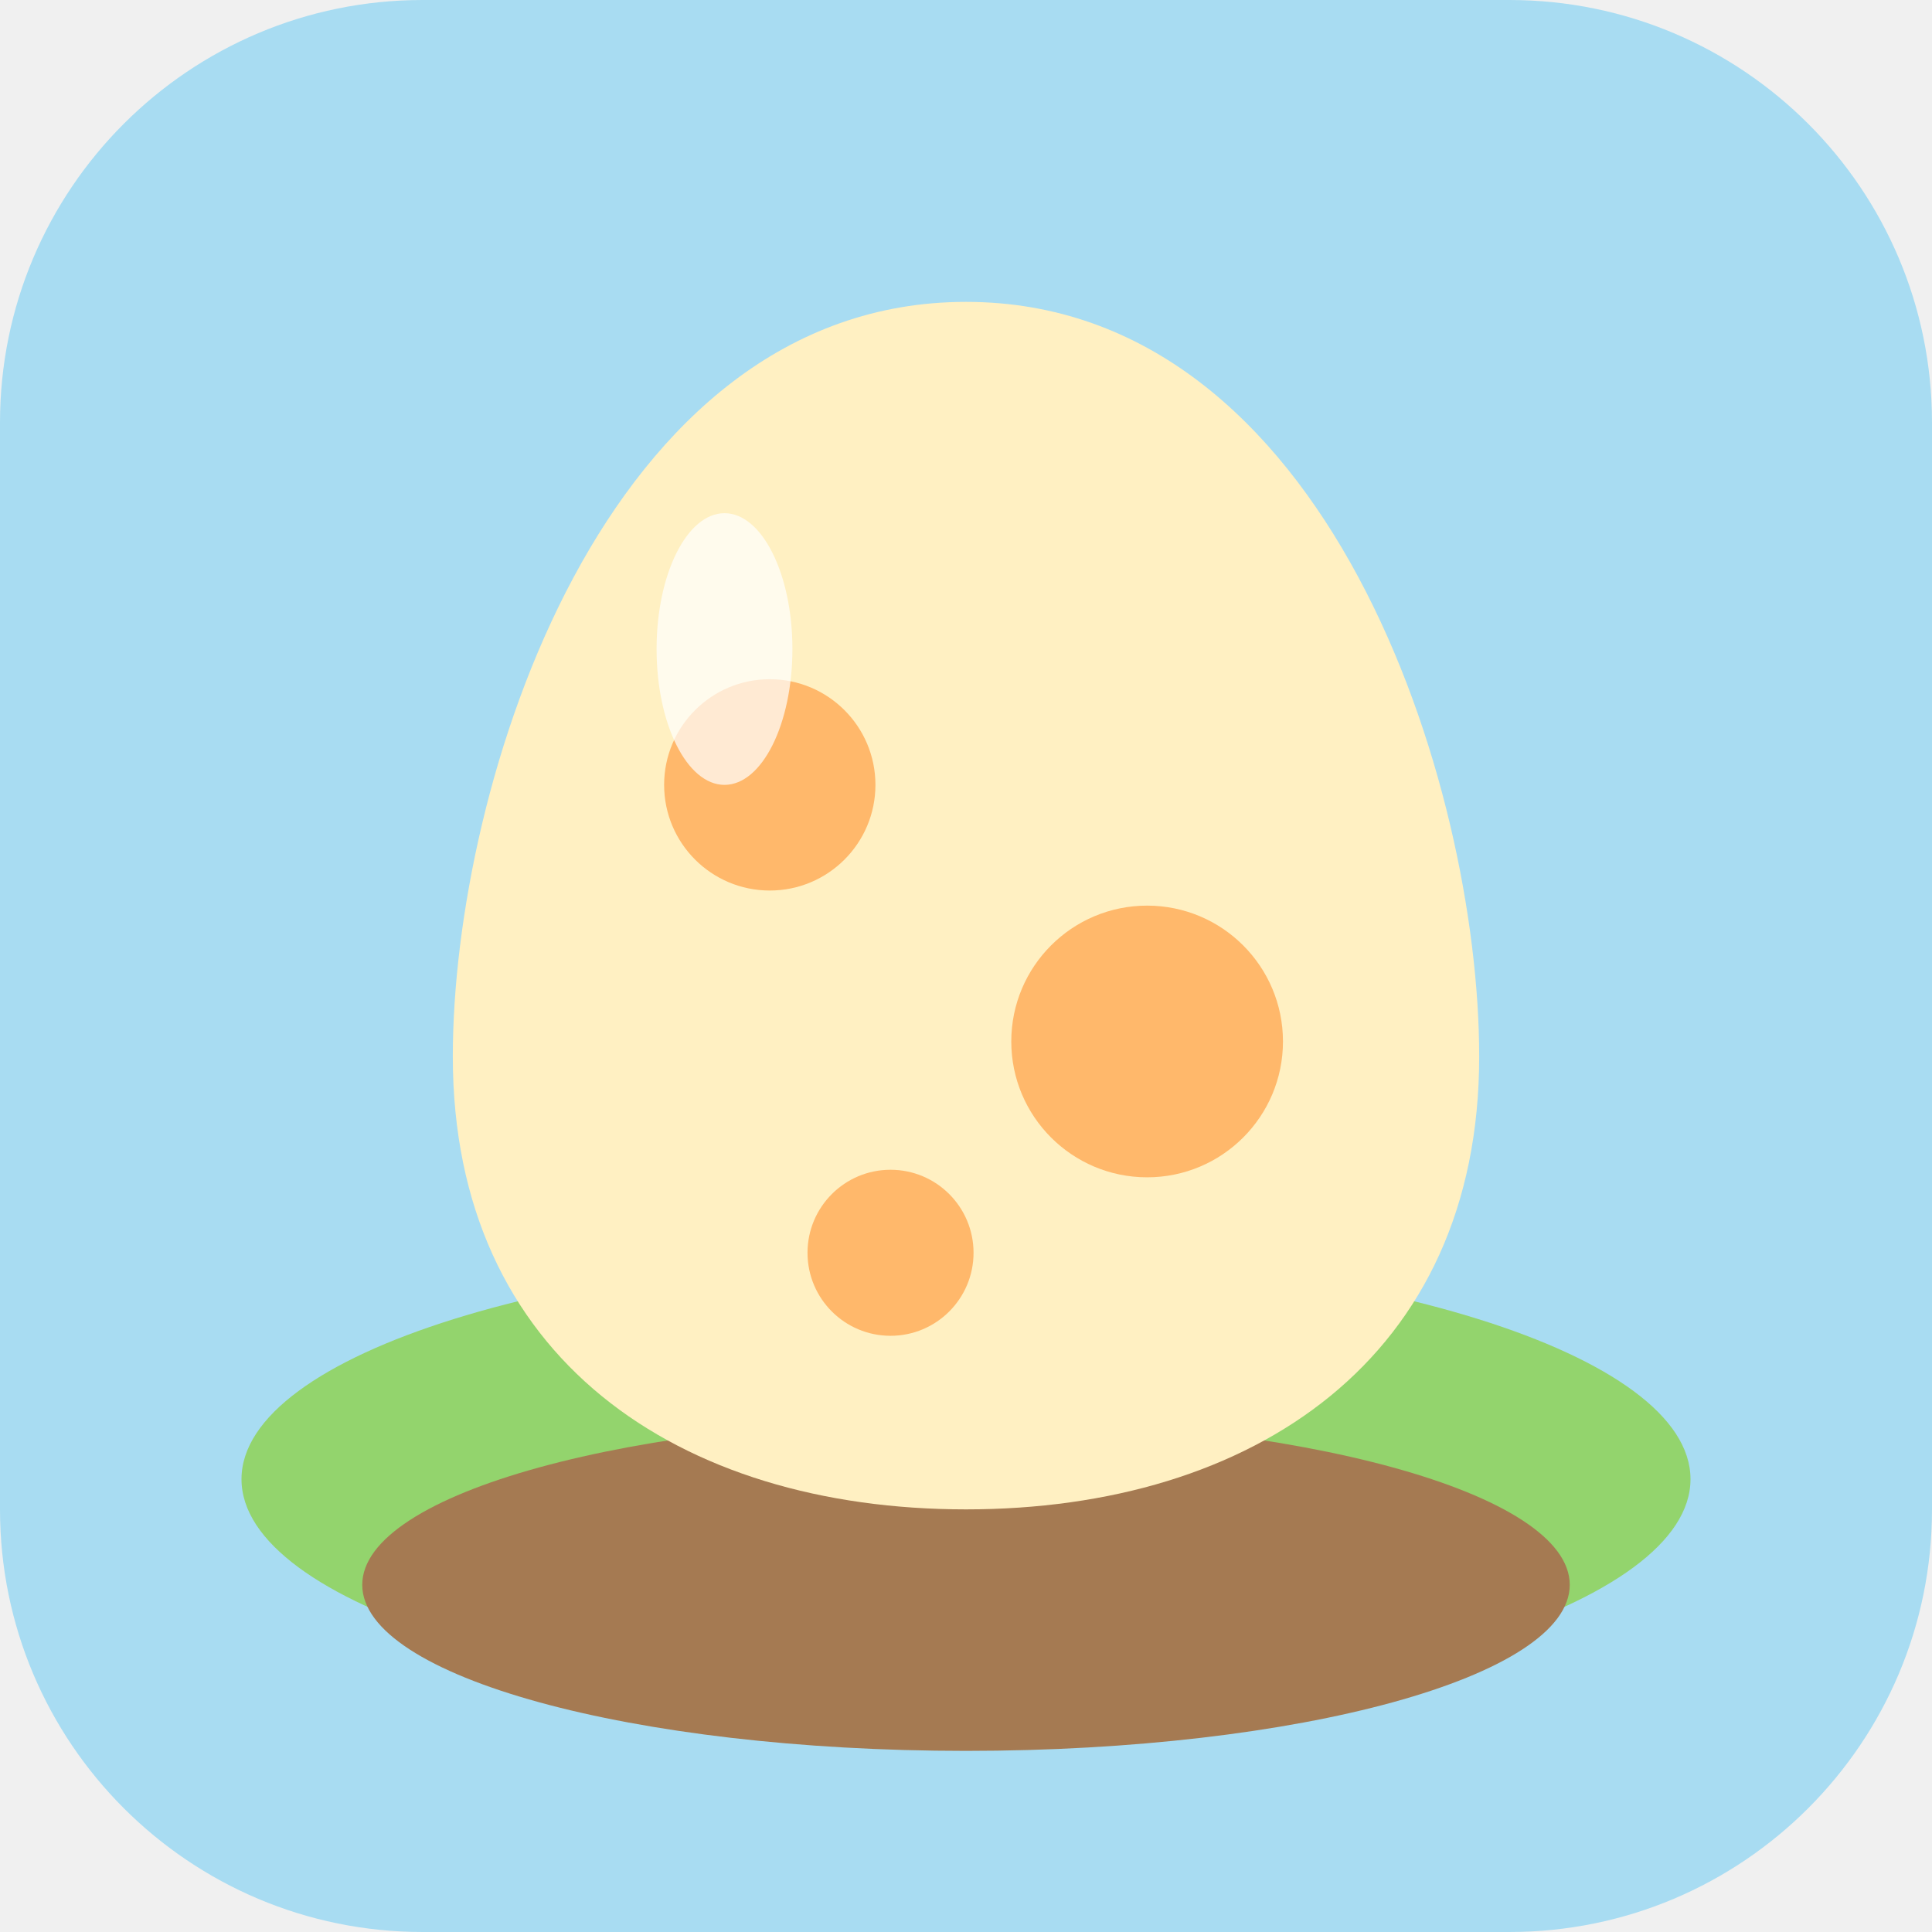
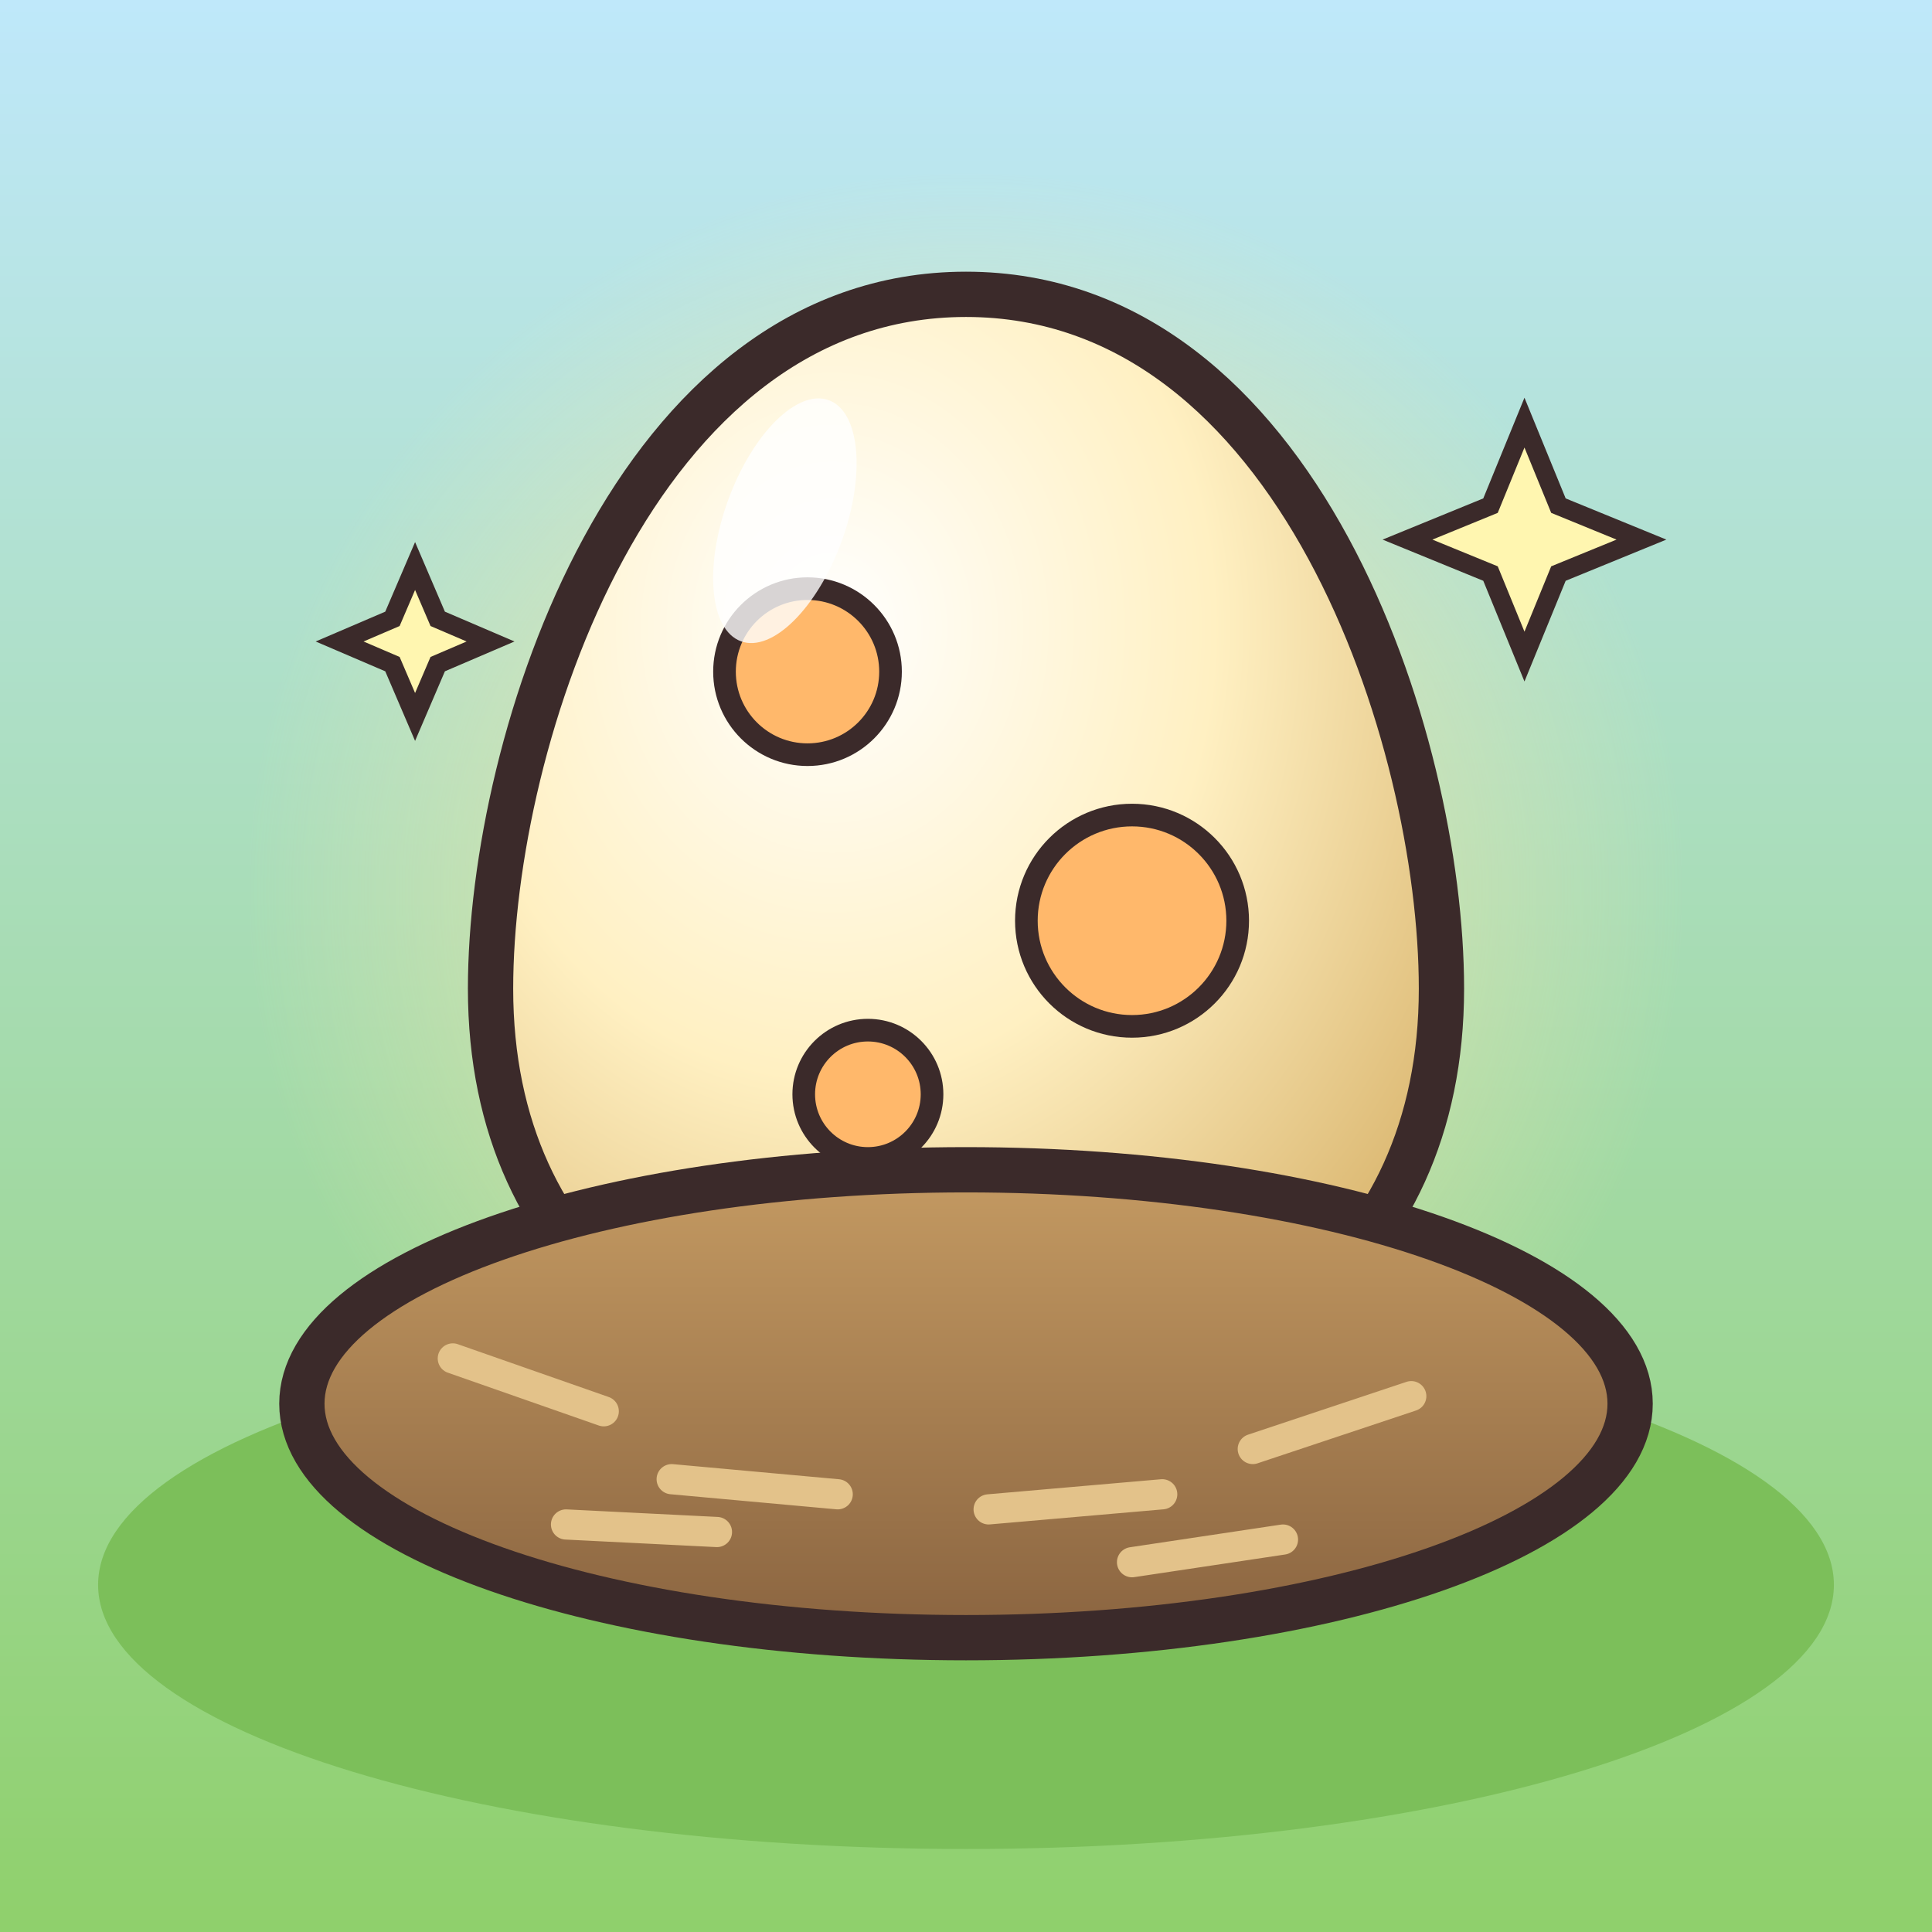
- <svg xmlns="http://www.w3.org/2000/svg" width="256" height="256" viewBox="0 0 256 256">
-   <rect width="256" height="256" rx="56" fill="#a8dcf2" />
-   <ellipse cx="128" cy="196" rx="96" ry="30" fill="#93d46d" />
-   <ellipse cx="128" cy="210" rx="80" ry="22" fill="#a57a52" />
-   <path d="M128 40 C 176 40 196 104 196 140 C 196 180 166 200 128 200 C 90 200 60 180 60 140 C 60 104 80 40 128 40 Z" fill="#fff0c2" />
-   <circle cx="102" cy="104" r="14" fill="#ffb86b" />
-   <circle cx="152" cy="138" r="18" fill="#ffb86b" />
-   <circle cx="118" cy="166" r="11" fill="#ffb86b" />
-   <ellipse cx="96" cy="86" rx="9" ry="18" fill="#ffffff" opacity="0.7" />
+ <svg xmlns="http://www.w3.org/2000/svg" width="512" height="512" viewBox="0 0 512 512">
+   <defs>
+     <linearGradient id="sky" x1="0" y1="0" x2="0" y2="1">
+       <stop offset="0" stop-color="#bfe8fb" />
+       <stop offset="1" stop-color="#8fd06b" />
+     </linearGradient>
+     <radialGradient id="egg" cx="0.36" cy="0.3" r="0.8">
+       <stop offset="0" stop-color="#ffffff" />
+       <stop offset="0.5" stop-color="#fff0c2" />
+       <stop offset="1" stop-color="#d9b46c" />
+     </radialGradient>
+     <radialGradient id="glow" cx="0.5" cy="0.5" r="0.5">
+       <stop offset="0" stop-color="#ffe9a8" stop-opacity="0.9" />
+       <stop offset="1" stop-color="#ffe9a8" stop-opacity="0" />
+     </radialGradient>
+     <linearGradient id="nest" x1="0" y1="0" x2="0" y2="1">
+       <stop offset="0" stop-color="#c49a62" />
+       <stop offset="1" stop-color="#8a6440" />
+     </linearGradient>
+   </defs>
+   <rect width="512" height="512" fill="url(#sky)" />
+   <circle cx="256" cy="236" r="190" fill="url(#glow)" />
+   <ellipse cx="256" cy="420" rx="230" ry="70" fill="#7cbf5a" />
+   <g stroke="#3b2a2a" stroke-width="12" stroke-linejoin="round">
+     <path d="M256 78 C 344 78 382 196 382 262 C 382 336 326 374 256 374 C 186 374 130 336 130 262 C 130 196 168 78 256 78 Z" fill="url(#egg)" />
+     <ellipse cx="256" cy="372" rx="176" ry="62" fill="url(#nest)" />
+   </g>
+   <g fill="#ffb86b" stroke="#3b2a2a" stroke-width="6">
+     <circle cx="214" cy="178" r="22" />
+     <circle cx="300" cy="244" r="28" />
+     <circle cx="230" cy="290" r="17" />
+   </g>
+   <ellipse cx="208" cy="138" rx="16" ry="34" fill="#ffffff" opacity="0.8" transform="rotate(20 208 138)" />
+   <g stroke="#e3c28a" stroke-width="8" stroke-linecap="round">
+     <path d="M120 360 l40 14" />
+     <path d="M178 392 l44 4" />
+     <path d="M262 400 l46 -4" />
+     <path d="M332 384 l42 -14" />
+     <path d="M150 404 l40 2" />
+     <path d="M300 414 l40 -6" />
+   </g>
+   <g fill="#fff6b0" stroke="#3b2a2a" stroke-width="5">
+     <path d="M404 112 l9 22 l22 9 l-22 9 l-9 22 l-9 -22 l-22 -9 l22 -9 z" />
+     <path d="M110 150 l6 14 l14 6 l-14 6 l-6 14 l-6 -14 l-14 -6 l14 -6 z" />
+   </g>
</svg>
